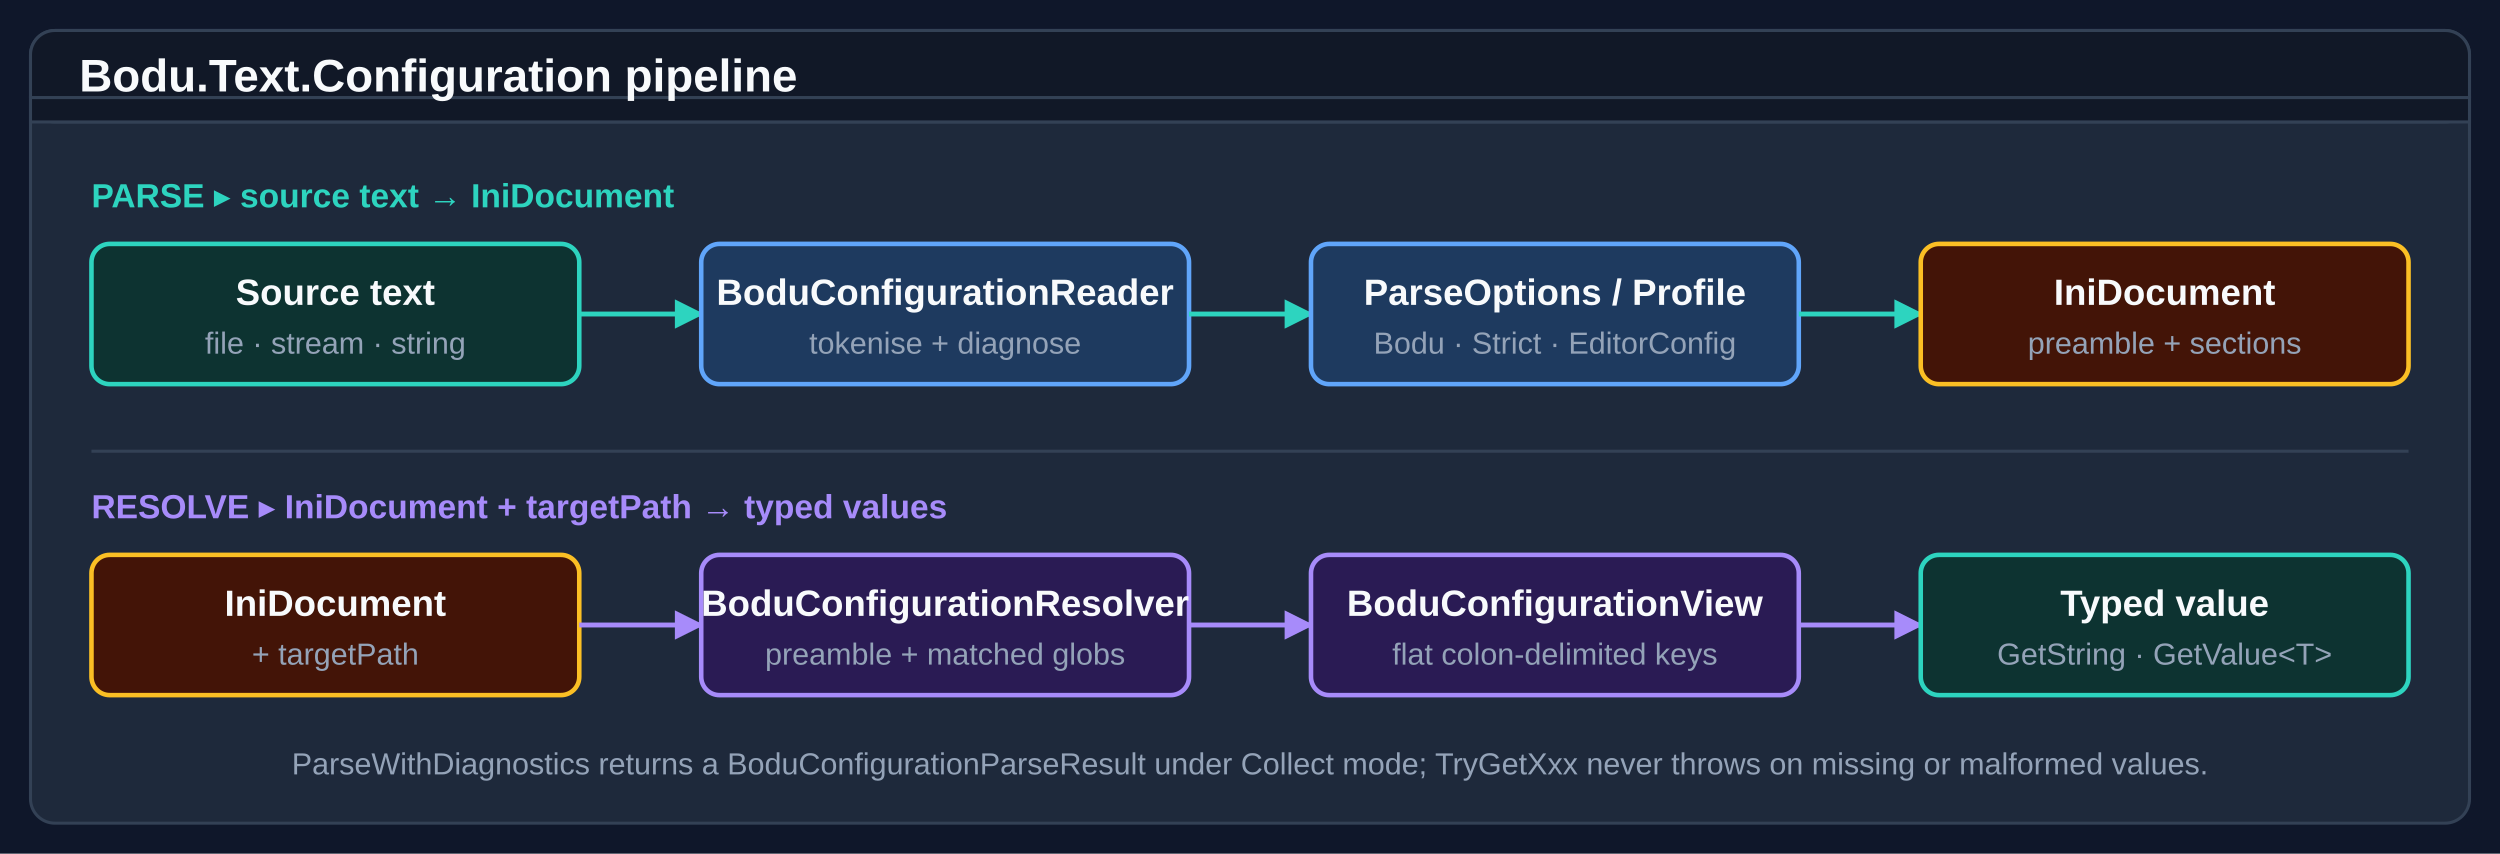
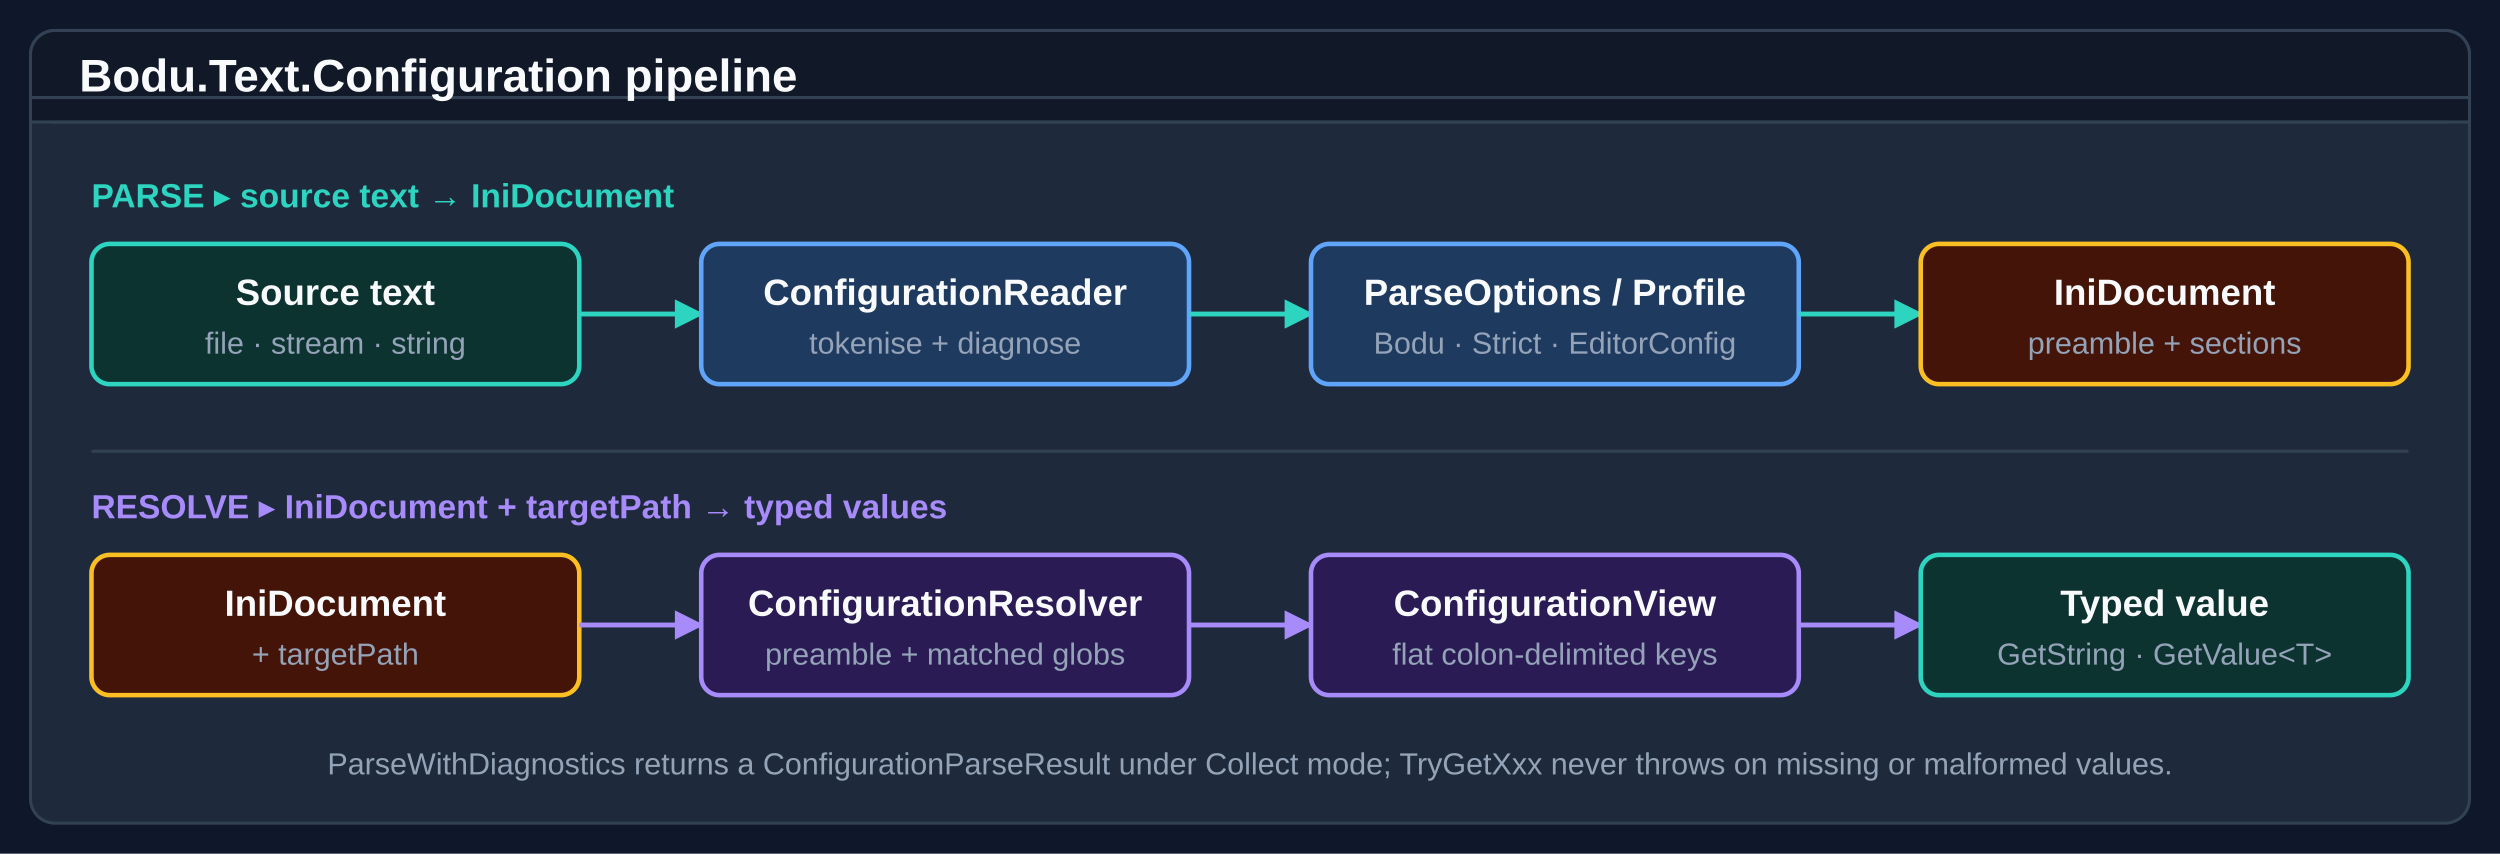
<svg xmlns="http://www.w3.org/2000/svg" viewBox="0 0 820 280" role="img" aria-labelledby="cp-t cp-d">
  <defs>
    <style>
      .bg    { fill: #0F172A; }
      .pan   { fill: #1E293B; stroke: #334155; stroke-width: 1; }
      .hdr   { fill: #111827; stroke: #334155; stroke-width: 1; }
      .ttl   { fill: #F8FAFC; font: 700 15px/1 "Segoe UI",Arial,sans-serif; }
      .lbl   { fill: #F8FAFC; font: 700 12px/1 "Segoe UI",Arial,sans-serif; text-anchor: middle; }
      .sub   { fill: #CBD5E1; font: 400 11px/1.25 "Segoe UI",Arial,sans-serif; text-anchor: middle; }
      .mut   { fill: #94A3B8; font: 400 10px/1.25 "Segoe UI",Arial,sans-serif; text-anchor: middle; }
      .row   { fill: #2DD4BF; font: 700 11px/1 "Segoe UI",Arial,sans-serif; text-anchor: start; }
      .rowd  { fill: #A78BFA; font: 700 11px/1 "Segoe UI",Arial,sans-serif; text-anchor: start; }
      .src   { fill: #0D3331; stroke: #2DD4BF; stroke-width: 1.5; }
      .mid   { fill: #1E3A5F; stroke: #60A5FA; stroke-width: 1.5; }
      .dst   { fill: #2A1B54; stroke: #A78BFA; stroke-width: 1.5; }
      .out   { fill: #431407; stroke: #FBBF24; stroke-width: 1.5; }
      .wt    { stroke: #2DD4BF; stroke-width: 1.6; fill: none; }
      .wp    { stroke: #A78BFA; stroke-width: 1.6; fill: none; }
    </style>
    <marker id="cpt-a" viewBox="0 0 10 10" refX="9" refY="5" markerWidth="6" markerHeight="6" orient="auto-start-reverse">
      <path d="M0,0 L10,5 L0,10 Z" fill="#2DD4BF" />
    </marker>
    <marker id="cpd-a" viewBox="0 0 10 10" refX="9" refY="5" markerWidth="6" markerHeight="6" orient="auto-start-reverse">
      <path d="M0,0 L10,5 L0,10 Z" fill="#A78BFA" />
    </marker>
  </defs>
  <rect class="bg" width="820" height="280" />
  <g transform="translate(10 10)">
    <rect class="pan" width="800" height="260" rx="8" />
    <rect class="hdr" width="800" height="30" rx="8" />
    <rect class="hdr" y="22" width="800" height="8" />
    <text class="ttl" x="16" y="20">Bodu.Text.Configuration pipeline</text>
    <text class="row" x="20" y="58">PARSE  ▸ source text → IniDocument</text>
    <g transform="translate(20 70)">
      <rect class="src" width="160" height="46" rx="6" />
      <text class="lbl" fill="#2DD4BF" x="80" y="20">Source text</text>
      <text class="mut" x="80" y="36">file · stream · string</text>
    </g>
    <line class="wt" x1="180" y1="93" x2="220" y2="93" marker-end="url(#cpt-a)" />
    <g transform="translate(220 70)">
      <rect class="mid" width="160" height="46" rx="6" />
-       <text class="lbl" x="80" y="20">BoduConfigurationReader</text>
+       <text class="lbl" x="80" y="20">ConfigurationReader</text>
      <text class="mut" x="80" y="36">tokenise + diagnose</text>
    </g>
    <line class="wt" x1="380" y1="93" x2="420" y2="93" marker-end="url(#cpt-a)" />
    <g transform="translate(420 70)">
      <rect class="mid" width="160" height="46" rx="6" />
      <text class="lbl" x="80" y="20">ParseOptions / Profile</text>
      <text class="mut" x="80" y="36">Bodu · Strict · EditorConfig</text>
    </g>
    <line class="wt" x1="580" y1="93" x2="620" y2="93" marker-end="url(#cpt-a)" />
    <g transform="translate(620 70)">
      <rect class="out" width="160" height="46" rx="6" />
      <text class="lbl" fill="#FBBF24" x="80" y="20">IniDocument</text>
      <text class="mut" x="80" y="36">preamble + sections</text>
    </g>
    <line x1="20" y1="138" x2="780" y2="138" stroke="#334155" stroke-width="1" />
    <text class="rowd" x="20" y="160">RESOLVE  ▸ IniDocument + targetPath → typed values</text>
    <g transform="translate(20 172)">
      <rect class="out" width="160" height="46" rx="6" />
      <text class="lbl" fill="#FBBF24" x="80" y="20">IniDocument</text>
      <text class="mut" x="80" y="36">+ targetPath</text>
    </g>
    <line class="wp" x1="180" y1="195" x2="220" y2="195" marker-end="url(#cpd-a)" />
    <g transform="translate(220 172)">
      <rect class="dst" width="160" height="46" rx="6" />
-       <text class="lbl" fill="#C4B5FD" x="80" y="20">BoduConfigurationResolver</text>
+       <text class="lbl" fill="#C4B5FD" x="80" y="20">ConfigurationResolver</text>
      <text class="mut" x="80" y="36">preamble + matched globs</text>
    </g>
    <line class="wp" x1="380" y1="195" x2="420" y2="195" marker-end="url(#cpd-a)" />
    <g transform="translate(420 172)">
      <rect class="dst" width="160" height="46" rx="6" />
-       <text class="lbl" fill="#C4B5FD" x="80" y="20">BoduConfigurationView</text>
+       <text class="lbl" fill="#C4B5FD" x="80" y="20">ConfigurationView</text>
      <text class="mut" x="80" y="36">flat colon-delimited keys</text>
    </g>
    <line class="wp" x1="580" y1="195" x2="620" y2="195" marker-end="url(#cpd-a)" />
    <g transform="translate(620 172)">
      <rect class="src" width="160" height="46" rx="6" />
      <text class="lbl" fill="#2DD4BF" x="80" y="20">Typed value</text>
      <text class="mut" x="80" y="36">GetString · GetValue&lt;T&gt;</text>
    </g>
-     <text class="mut" x="400" y="244" text-anchor="middle">ParseWithDiagnostics returns a BoduConfigurationParseResult under Collect mode; TryGetXxx never throws on missing or malformed values.</text>
+     <text class="mut" x="400" y="244" text-anchor="middle">ParseWithDiagnostics returns a ConfigurationParseResult under Collect mode; TryGetXxx never throws on missing or malformed values.</text>
  </g>
</svg>
